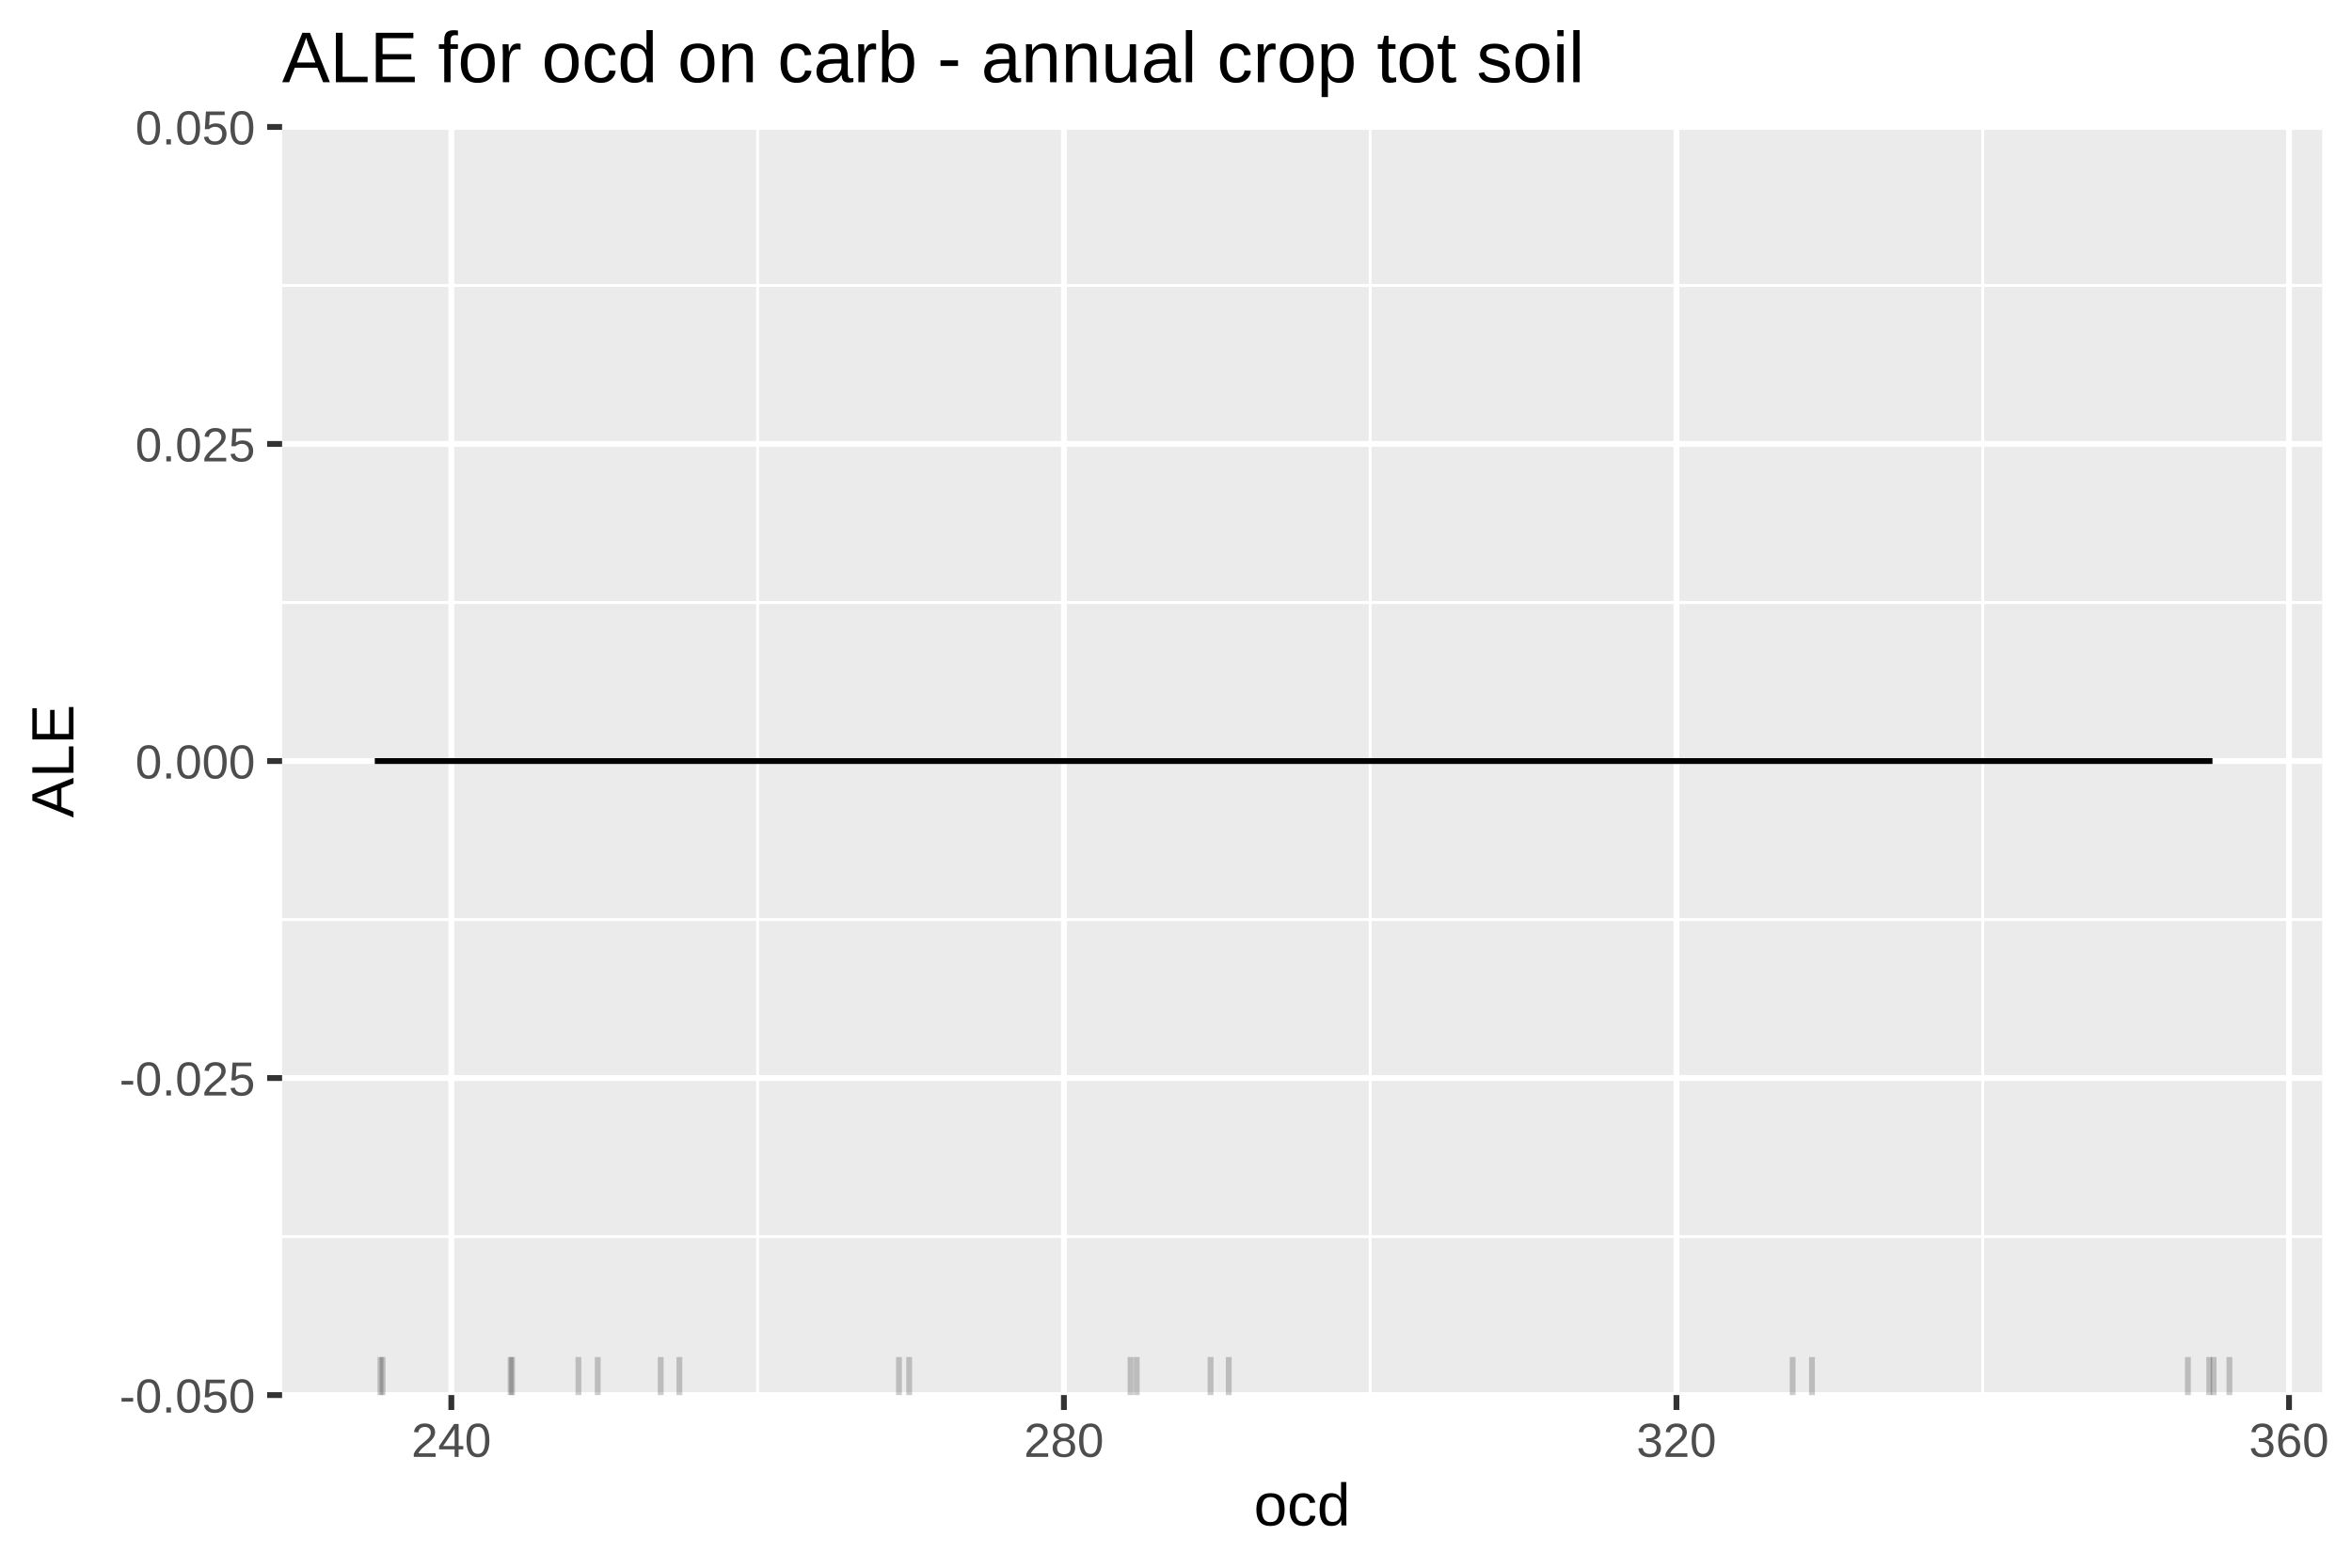
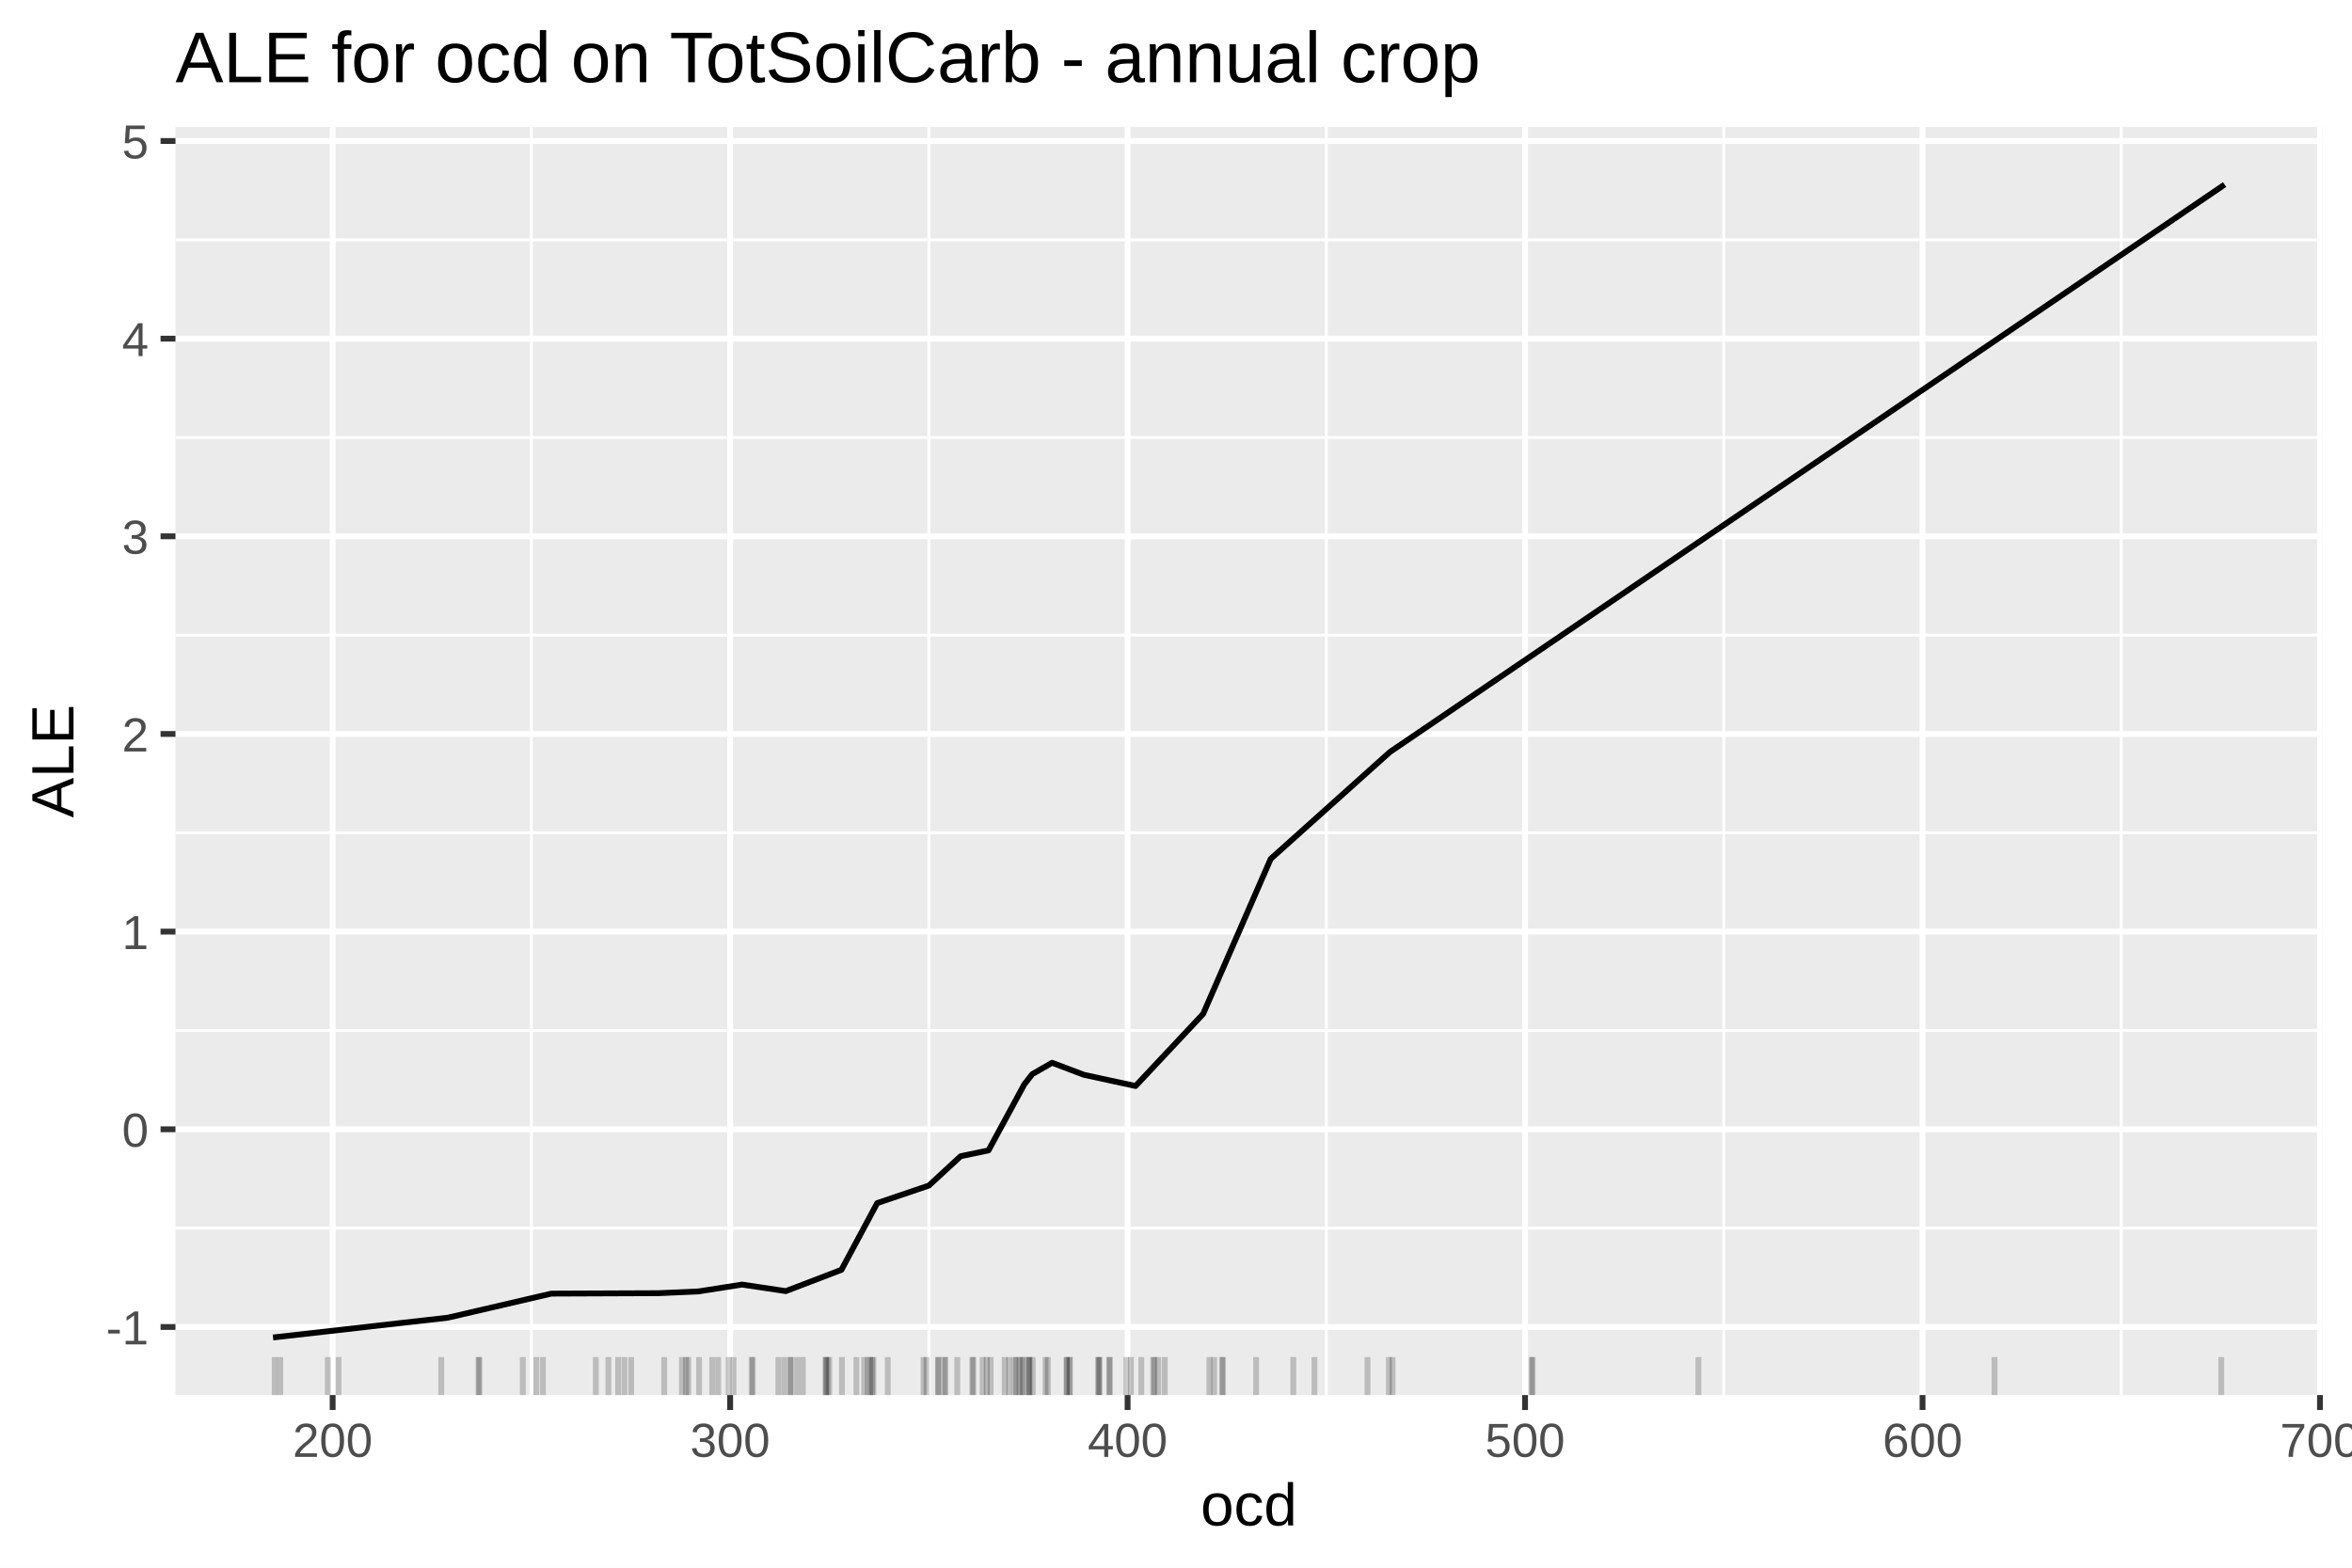
<svg xmlns="http://www.w3.org/2000/svg" class="svglite" width="432.00pt" height="288.00pt" viewBox="0 0 432.00 288.00">
  <defs>
    <style type="text/css">
    .svglite line, .svglite polyline, .svglite polygon, .svglite path, .svglite rect, .svglite circle {
      fill: none;
      stroke: #000000;
      stroke-linecap: round;
      stroke-linejoin: round;
      stroke-miterlimit: 10.00;
    }
    .svglite text {
      white-space: pre;
    }
  </style>
  </defs>
  <rect width="100%" height="100%" style="stroke: none; fill: #FFFFFF;" />
  <defs>
    <clipPath id="cpMC4wMHw0MzIuMDB8MC4wMHwyODguMDA=">
      <rect x="0.00" y="0.00" width="432.00" height="288.00" />
    </clipPath>
  </defs>
  <g clip-path="url(#cpMC4wMHw0MzIuMDB8MC4wMHwyODguMDA=)">
    <rect x="0" y="0.00" width="432.00" height="288.00" style="stroke-width: 1.07; stroke: #FFFFFF; fill: #FFFFFF;" />
  </g>
  <defs>
-     <clipPath id="cpNTEuODF8NDI2LjUyfDIzLjMyfDI1Ni4yOQ==">
-       <rect x="51.81" y="23.32" width="374.71" height="232.97" />
+     <clipPath id="cpMzIuMjN8NDI2LjUyfDIzLjMyfDI1Ni4yOQ==">
+       <rect x="32.23" y="23.32" width="394.29" height="232.97" />
    </clipPath>
  </defs>
-   <g clip-path="url(#cpNTEuODF8NDI2LjUyfDIzLjMyfDI1Ni4yOQ==)">
-     <rect x="51.81" y="23.32" width="374.71" height="232.97" style="stroke-width: 1.07; stroke: none; fill: #EBEBEB;" />
-     <polyline points="51.81,227.17 426.52,227.17 " style="stroke-width: 0.53; stroke: #FFFFFF; stroke-linecap: butt;" />
-     <polyline points="51.81,168.93 426.52,168.93 " style="stroke-width: 0.53; stroke: #FFFFFF; stroke-linecap: butt;" />
-     <polyline points="51.81,110.69 426.52,110.69 " style="stroke-width: 0.53; stroke: #FFFFFF; stroke-linecap: butt;" />
-     <polyline points="51.81,52.44 426.52,52.44 " style="stroke-width: 0.53; stroke: #FFFFFF; stroke-linecap: butt;" />
-     <polyline points="139.16,256.29 139.16,23.32 " style="stroke-width: 0.53; stroke: #FFFFFF; stroke-linecap: butt;" />
-     <polyline points="251.67,256.29 251.67,23.32 " style="stroke-width: 0.53; stroke: #FFFFFF; stroke-linecap: butt;" />
-     <polyline points="364.18,256.29 364.18,23.32 " style="stroke-width: 0.53; stroke: #FFFFFF; stroke-linecap: butt;" />
-     <polyline points="51.81,256.29 426.52,256.29 " style="stroke-width: 1.07; stroke: #FFFFFF; stroke-linecap: butt;" />
-     <polyline points="51.81,198.05 426.52,198.05 " style="stroke-width: 1.07; stroke: #FFFFFF; stroke-linecap: butt;" />
-     <polyline points="51.81,139.81 426.52,139.81 " style="stroke-width: 1.07; stroke: #FFFFFF; stroke-linecap: butt;" />
-     <polyline points="51.81,81.56 426.52,81.56 " style="stroke-width: 1.07; stroke: #FFFFFF; stroke-linecap: butt;" />
-     <polyline points="51.81,23.32 426.52,23.32 " style="stroke-width: 1.07; stroke: #FFFFFF; stroke-linecap: butt;" />
-     <polyline points="82.90,256.29 82.90,23.32 " style="stroke-width: 1.07; stroke: #FFFFFF; stroke-linecap: butt;" />
-     <polyline points="195.41,256.29 195.41,23.32 " style="stroke-width: 1.07; stroke: #FFFFFF; stroke-linecap: butt;" />
-     <polyline points="307.92,256.29 307.92,23.32 " style="stroke-width: 1.07; stroke: #FFFFFF; stroke-linecap: butt;" />
-     <polyline points="420.43,256.29 420.43,23.32 " style="stroke-width: 1.07; stroke: #FFFFFF; stroke-linecap: butt;" />
-     <polyline points="68.84,139.81 94.15,139.81 108.22,139.81 122.28,139.81 164.47,139.81 206.66,139.81 223.54,139.81 330.43,139.81 403.56,139.81 406.37,139.81 " style="stroke-width: 1.07; stroke-linecap: butt;" />
-     <line x1="124.79" y1="256.29" x2="124.79" y2="249.31" style="stroke-width: 1.07; stroke: #000000; stroke-opacity: 0.20; stroke-linecap: butt;" />
-     <line x1="121.35" y1="256.29" x2="121.35" y2="249.31" style="stroke-width: 1.07; stroke: #000000; stroke-opacity: 0.20; stroke-linecap: butt;" />
-     <line x1="222.35" y1="256.29" x2="222.35" y2="249.31" style="stroke-width: 1.07; stroke: #000000; stroke-opacity: 0.20; stroke-linecap: butt;" />
-     <line x1="225.69" y1="256.29" x2="225.69" y2="249.31" style="stroke-width: 1.07; stroke: #000000; stroke-opacity: 0.20; stroke-linecap: butt;" />
-     <line x1="401.86" y1="256.29" x2="401.86" y2="249.31" style="stroke-width: 1.07; stroke: #000000; stroke-opacity: 0.20; stroke-linecap: butt;" />
-     <line x1="405.78" y1="256.29" x2="405.78" y2="249.31" style="stroke-width: 1.07; stroke: #000000; stroke-opacity: 0.20; stroke-linecap: butt;" />
-     <line x1="94.06" y1="256.29" x2="94.06" y2="249.31" style="stroke-width: 1.07; stroke: #000000; stroke-opacity: 0.20; stroke-linecap: butt;" />
-     <line x1="93.79" y1="256.29" x2="93.79" y2="249.31" style="stroke-width: 1.07; stroke: #000000; stroke-opacity: 0.20; stroke-linecap: butt;" />
-     <line x1="329.26" y1="256.29" x2="329.26" y2="249.31" style="stroke-width: 1.07; stroke: #000000; stroke-opacity: 0.20; stroke-linecap: butt;" />
-     <line x1="332.81" y1="256.29" x2="332.81" y2="249.31" style="stroke-width: 1.07; stroke: #000000; stroke-opacity: 0.20; stroke-linecap: butt;" />
-     <line x1="166.99" y1="256.29" x2="166.99" y2="249.31" style="stroke-width: 1.07; stroke: #000000; stroke-opacity: 0.20; stroke-linecap: butt;" />
-     <line x1="165.12" y1="256.29" x2="165.12" y2="249.31" style="stroke-width: 1.07; stroke: #000000; stroke-opacity: 0.20; stroke-linecap: butt;" />
-     <line x1="208.78" y1="256.29" x2="208.78" y2="249.31" style="stroke-width: 1.07; stroke: #000000; stroke-opacity: 0.20; stroke-linecap: butt;" />
-     <line x1="207.65" y1="256.29" x2="207.65" y2="249.31" style="stroke-width: 1.07; stroke: #000000; stroke-opacity: 0.20; stroke-linecap: butt;" />
-     <line x1="409.49" y1="256.29" x2="409.49" y2="249.31" style="stroke-width: 1.07; stroke: #000000; stroke-opacity: 0.20; stroke-linecap: butt;" />
-     <line x1="406.58" y1="256.29" x2="406.58" y2="249.31" style="stroke-width: 1.07; stroke: #000000; stroke-opacity: 0.20; stroke-linecap: butt;" />
-     <line x1="69.88" y1="256.29" x2="69.88" y2="249.31" style="stroke-width: 1.07; stroke: #000000; stroke-opacity: 0.20; stroke-linecap: butt;" />
-     <line x1="70.27" y1="256.29" x2="70.27" y2="249.31" style="stroke-width: 1.07; stroke: #000000; stroke-opacity: 0.20; stroke-linecap: butt;" />
-     <line x1="109.79" y1="256.29" x2="109.79" y2="249.31" style="stroke-width: 1.07; stroke: #000000; stroke-opacity: 0.20; stroke-linecap: butt;" />
-     <line x1="106.24" y1="256.29" x2="106.24" y2="249.31" style="stroke-width: 1.07; stroke: #000000; stroke-opacity: 0.20; stroke-linecap: butt;" />
+   <g clip-path="url(#cpMzIuMjN8NDI2LjUyfDIzLjMyfDI1Ni4yOQ==)">
+     <rect x="32.23" y="23.32" width="394.29" height="232.97" style="stroke-width: 1.07; stroke: none; fill: #EBEBEB;" />
+     <polyline points="32.23,225.62 426.52,225.62 " style="stroke-width: 0.53; stroke: #FFFFFF; stroke-linecap: butt;" />
+     <polyline points="32.23,189.31 426.52,189.31 " style="stroke-width: 0.53; stroke: #FFFFFF; stroke-linecap: butt;" />
+     <polyline points="32.23,152.99 426.52,152.99 " style="stroke-width: 0.53; stroke: #FFFFFF; stroke-linecap: butt;" />
+     <polyline points="32.23,116.68 426.52,116.68 " style="stroke-width: 0.53; stroke: #FFFFFF; stroke-linecap: butt;" />
+     <polyline points="32.23,80.37 426.52,80.37 " style="stroke-width: 0.53; stroke: #FFFFFF; stroke-linecap: butt;" />
+     <polyline points="32.23,44.06 426.52,44.06 " style="stroke-width: 0.53; stroke: #FFFFFF; stroke-linecap: butt;" />
+     <polyline points="97.60,256.29 97.60,23.32 " style="stroke-width: 0.53; stroke: #FFFFFF; stroke-linecap: butt;" />
+     <polyline points="170.61,256.29 170.61,23.32 " style="stroke-width: 0.53; stroke: #FFFFFF; stroke-linecap: butt;" />
+     <polyline points="243.61,256.29 243.61,23.32 " style="stroke-width: 0.53; stroke: #FFFFFF; stroke-linecap: butt;" />
+     <polyline points="316.61,256.29 316.61,23.32 " style="stroke-width: 0.53; stroke: #FFFFFF; stroke-linecap: butt;" />
+     <polyline points="389.62,256.29 389.62,23.32 " style="stroke-width: 0.53; stroke: #FFFFFF; stroke-linecap: butt;" />
+     <polyline points="32.23,243.78 426.52,243.78 " style="stroke-width: 1.07; stroke: #FFFFFF; stroke-linecap: butt;" />
+     <polyline points="32.23,207.46 426.52,207.46 " style="stroke-width: 1.07; stroke: #FFFFFF; stroke-linecap: butt;" />
+     <polyline points="32.23,171.15 426.52,171.15 " style="stroke-width: 1.07; stroke: #FFFFFF; stroke-linecap: butt;" />
+     <polyline points="32.23,134.84 426.52,134.84 " style="stroke-width: 1.07; stroke: #FFFFFF; stroke-linecap: butt;" />
+     <polyline points="32.23,98.53 426.52,98.53 " style="stroke-width: 1.07; stroke: #FFFFFF; stroke-linecap: butt;" />
+     <polyline points="32.23,62.21 426.52,62.21 " style="stroke-width: 1.07; stroke: #FFFFFF; stroke-linecap: butt;" />
+     <polyline points="32.23,25.90 426.52,25.90 " style="stroke-width: 1.07; stroke: #FFFFFF; stroke-linecap: butt;" />
+     <polyline points="61.10,256.29 61.10,23.32 " style="stroke-width: 1.07; stroke: #FFFFFF; stroke-linecap: butt;" />
+     <polyline points="134.11,256.29 134.11,23.32 " style="stroke-width: 1.07; stroke: #FFFFFF; stroke-linecap: butt;" />
+     <polyline points="207.11,256.29 207.11,23.32 " style="stroke-width: 1.07; stroke: #FFFFFF; stroke-linecap: butt;" />
+     <polyline points="280.11,256.29 280.11,23.32 " style="stroke-width: 1.07; stroke: #FFFFFF; stroke-linecap: butt;" />
+     <polyline points="353.12,256.29 353.12,23.32 " style="stroke-width: 1.07; stroke: #FFFFFF; stroke-linecap: butt;" />
+     <polyline points="426.12,256.29 426.12,23.32 " style="stroke-width: 1.07; stroke: #FFFFFF; stroke-linecap: butt;" />
+     <polyline points="50.15,245.71 82.27,242.07 101.26,237.65 120.97,237.57 128.27,237.25 136.30,235.99 144.33,237.19 154.55,233.28 161.12,221.02 170.61,217.80 176.45,212.41 181.56,211.34 188.13,199.22 189.59,197.34 193.24,195.24 199.08,197.45 208.57,199.51 220.98,186.27 233.39,157.79 255.29,138.15 408.60,33.91 " style="stroke-width: 1.07; stroke-linecap: butt;" />
+     <line x1="98.53" y1="256.29" x2="98.53" y2="249.31" style="stroke-width: 1.07; stroke: #000000; stroke-opacity: 0.20; stroke-linecap: butt;" />
+     <line x1="115.93" y1="256.29" x2="115.93" y2="249.31" style="stroke-width: 1.07; stroke: #000000; stroke-opacity: 0.20; stroke-linecap: butt;" />
+     <line x1="126.41" y1="256.29" x2="126.41" y2="249.31" style="stroke-width: 1.07; stroke: #000000; stroke-opacity: 0.20; stroke-linecap: butt;" />
+     <line x1="126.01" y1="256.29" x2="126.01" y2="249.31" style="stroke-width: 1.07; stroke: #000000; stroke-opacity: 0.20; stroke-linecap: butt;" />
+     <line x1="62.18" y1="256.29" x2="62.18" y2="249.31" style="stroke-width: 1.07; stroke: #000000; stroke-opacity: 0.20; stroke-linecap: butt;" />
+     <line x1="128.40" y1="256.29" x2="128.40" y2="249.31" style="stroke-width: 1.07; stroke: #000000; stroke-opacity: 0.20; stroke-linecap: butt;" />
+     <line x1="99.73" y1="256.29" x2="99.73" y2="249.31" style="stroke-width: 1.07; stroke: #000000; stroke-opacity: 0.20; stroke-linecap: butt;" />
+     <line x1="87.89" y1="256.29" x2="87.89" y2="249.31" style="stroke-width: 1.07; stroke: #000000; stroke-opacity: 0.20; stroke-linecap: butt;" />
+     <line x1="50.45" y1="256.29" x2="50.45" y2="249.31" style="stroke-width: 1.07; stroke: #000000; stroke-opacity: 0.20; stroke-linecap: butt;" />
+     <line x1="51.48" y1="256.29" x2="51.48" y2="249.31" style="stroke-width: 1.07; stroke: #000000; stroke-opacity: 0.20; stroke-linecap: butt;" />
+     <line x1="96.03" y1="256.29" x2="96.03" y2="249.31" style="stroke-width: 1.07; stroke: #000000; stroke-opacity: 0.20; stroke-linecap: butt;" />
+     <line x1="114.69" y1="256.29" x2="114.69" y2="249.31" style="stroke-width: 1.07; stroke: #000000; stroke-opacity: 0.20; stroke-linecap: butt;" />
+     <line x1="212.73" y1="256.29" x2="212.73" y2="249.31" style="stroke-width: 1.07; stroke: #000000; stroke-opacity: 0.20; stroke-linecap: butt;" />
+     <line x1="224.45" y1="256.29" x2="224.45" y2="249.31" style="stroke-width: 1.07; stroke: #000000; stroke-opacity: 0.20; stroke-linecap: butt;" />
+     <line x1="211.80" y1="256.29" x2="211.80" y2="249.31" style="stroke-width: 1.07; stroke: #000000; stroke-opacity: 0.20; stroke-linecap: butt;" />
+     <line x1="189.07" y1="256.29" x2="189.07" y2="249.31" style="stroke-width: 1.07; stroke: #000000; stroke-opacity: 0.20; stroke-linecap: butt;" />
+     <line x1="255.10" y1="256.29" x2="255.10" y2="249.31" style="stroke-width: 1.07; stroke: #000000; stroke-opacity: 0.20; stroke-linecap: butt;" />
+     <line x1="187.75" y1="256.29" x2="187.75" y2="249.31" style="stroke-width: 1.07; stroke: #000000; stroke-opacity: 0.20; stroke-linecap: butt;" />
+     <line x1="151.64" y1="256.29" x2="151.64" y2="249.31" style="stroke-width: 1.07; stroke: #000000; stroke-opacity: 0.20; stroke-linecap: butt;" />
+     <line x1="130.81" y1="256.29" x2="130.81" y2="249.31" style="stroke-width: 1.07; stroke: #000000; stroke-opacity: 0.20; stroke-linecap: butt;" />
+     <line x1="173.42" y1="256.29" x2="173.42" y2="249.31" style="stroke-width: 1.07; stroke: #000000; stroke-opacity: 0.20; stroke-linecap: butt;" />
+     <line x1="223.01" y1="256.29" x2="223.01" y2="249.31" style="stroke-width: 1.07; stroke: #000000; stroke-opacity: 0.20; stroke-linecap: butt;" />
+     <line x1="111.74" y1="256.29" x2="111.74" y2="249.31" style="stroke-width: 1.07; stroke: #000000; stroke-opacity: 0.20; stroke-linecap: butt;" />
+     <line x1="187.27" y1="256.29" x2="187.27" y2="249.31" style="stroke-width: 1.07; stroke: #000000; stroke-opacity: 0.20; stroke-linecap: butt;" />
+     <line x1="187.89" y1="256.29" x2="187.89" y2="249.31" style="stroke-width: 1.07; stroke: #000000; stroke-opacity: 0.20; stroke-linecap: butt;" />
+     <line x1="60.21" y1="256.29" x2="60.21" y2="249.31" style="stroke-width: 1.07; stroke: #000000; stroke-opacity: 0.20; stroke-linecap: butt;" />
+     <line x1="81.05" y1="256.29" x2="81.05" y2="249.31" style="stroke-width: 1.07; stroke: #000000; stroke-opacity: 0.20; stroke-linecap: butt;" />
+     <line x1="178.78" y1="256.29" x2="178.78" y2="249.31" style="stroke-width: 1.07; stroke: #000000; stroke-opacity: 0.20; stroke-linecap: butt;" />
+     <line x1="88.05" y1="256.29" x2="88.05" y2="249.31" style="stroke-width: 1.07; stroke: #000000; stroke-opacity: 0.20; stroke-linecap: butt;" />
+     <line x1="113.54" y1="256.29" x2="113.54" y2="249.31" style="stroke-width: 1.07; stroke: #000000; stroke-opacity: 0.20; stroke-linecap: butt;" />
+     <line x1="122.00" y1="256.29" x2="122.00" y2="249.31" style="stroke-width: 1.07; stroke: #000000; stroke-opacity: 0.20; stroke-linecap: butt;" />
+     <line x1="163.06" y1="256.29" x2="163.06" y2="249.31" style="stroke-width: 1.07; stroke: #000000; stroke-opacity: 0.20; stroke-linecap: butt;" />
+     <line x1="125.25" y1="256.29" x2="125.25" y2="249.31" style="stroke-width: 1.07; stroke: #000000; stroke-opacity: 0.20; stroke-linecap: butt;" />
+     <line x1="192.46" y1="256.29" x2="192.46" y2="249.31" style="stroke-width: 1.07; stroke: #000000; stroke-opacity: 0.20; stroke-linecap: butt;" />
+     <line x1="154.64" y1="256.29" x2="154.64" y2="249.31" style="stroke-width: 1.07; stroke: #000000; stroke-opacity: 0.20; stroke-linecap: butt;" />
+     <line x1="131.90" y1="256.29" x2="131.90" y2="249.31" style="stroke-width: 1.07; stroke: #000000; stroke-opacity: 0.20; stroke-linecap: butt;" />
+     <line x1="159.40" y1="256.29" x2="159.40" y2="249.31" style="stroke-width: 1.07; stroke: #000000; stroke-opacity: 0.20; stroke-linecap: butt;" />
+     <line x1="133.85" y1="256.29" x2="133.85" y2="249.31" style="stroke-width: 1.07; stroke: #000000; stroke-opacity: 0.20; stroke-linecap: butt;" />
+     <line x1="181.94" y1="256.29" x2="181.94" y2="249.31" style="stroke-width: 1.07; stroke: #000000; stroke-opacity: 0.20; stroke-linecap: butt;" />
+     <line x1="196.38" y1="256.29" x2="196.38" y2="249.31" style="stroke-width: 1.07; stroke: #000000; stroke-opacity: 0.20; stroke-linecap: butt;" />
+     <line x1="230.71" y1="256.29" x2="230.71" y2="249.31" style="stroke-width: 1.07; stroke: #000000; stroke-opacity: 0.20; stroke-linecap: butt;" />
+     <line x1="138.05" y1="256.29" x2="138.05" y2="249.31" style="stroke-width: 1.07; stroke: #000000; stroke-opacity: 0.20; stroke-linecap: butt;" />
+     <line x1="109.44" y1="256.29" x2="109.44" y2="249.31" style="stroke-width: 1.07; stroke: #000000; stroke-opacity: 0.20; stroke-linecap: butt;" />
+     <line x1="142.97" y1="256.29" x2="142.97" y2="249.31" style="stroke-width: 1.07; stroke: #000000; stroke-opacity: 0.20; stroke-linecap: butt;" />
+     <line x1="138.27" y1="256.29" x2="138.27" y2="249.31" style="stroke-width: 1.07; stroke: #000000; stroke-opacity: 0.20; stroke-linecap: butt;" />
+     <line x1="237.54" y1="256.29" x2="237.54" y2="249.31" style="stroke-width: 1.07; stroke: #000000; stroke-opacity: 0.20; stroke-linecap: butt;" />
+     <line x1="159.84" y1="256.29" x2="159.84" y2="249.31" style="stroke-width: 1.07; stroke: #000000; stroke-opacity: 0.20; stroke-linecap: butt;" />
+     <line x1="203.75" y1="256.29" x2="203.75" y2="249.31" style="stroke-width: 1.07; stroke: #000000; stroke-opacity: 0.20; stroke-linecap: butt;" />
+     <line x1="188.86" y1="256.29" x2="188.86" y2="249.31" style="stroke-width: 1.07; stroke: #000000; stroke-opacity: 0.20; stroke-linecap: butt;" />
+     <line x1="147.46" y1="256.29" x2="147.46" y2="249.31" style="stroke-width: 1.07; stroke: #000000; stroke-opacity: 0.20; stroke-linecap: butt;" />
+     <line x1="207.71" y1="256.29" x2="207.71" y2="249.31" style="stroke-width: 1.07; stroke: #000000; stroke-opacity: 0.20; stroke-linecap: butt;" />
+     <line x1="160.42" y1="256.29" x2="160.42" y2="249.31" style="stroke-width: 1.07; stroke: #000000; stroke-opacity: 0.20; stroke-linecap: butt;" />
+     <line x1="152.31" y1="256.29" x2="152.31" y2="249.31" style="stroke-width: 1.07; stroke: #000000; stroke-opacity: 0.20; stroke-linecap: butt;" />
+     <line x1="195.92" y1="256.29" x2="195.92" y2="249.31" style="stroke-width: 1.07; stroke: #000000; stroke-opacity: 0.20; stroke-linecap: butt;" />
+     <line x1="173.66" y1="256.29" x2="173.66" y2="249.31" style="stroke-width: 1.07; stroke: #000000; stroke-opacity: 0.20; stroke-linecap: butt;" />
+     <line x1="212.03" y1="256.29" x2="212.03" y2="249.31" style="stroke-width: 1.07; stroke: #000000; stroke-opacity: 0.20; stroke-linecap: butt;" />
+     <line x1="181.25" y1="256.29" x2="181.25" y2="249.31" style="stroke-width: 1.07; stroke: #000000; stroke-opacity: 0.20; stroke-linecap: butt;" />
+     <line x1="186.41" y1="256.29" x2="186.41" y2="249.31" style="stroke-width: 1.07; stroke: #000000; stroke-opacity: 0.20; stroke-linecap: butt;" />
+     <line x1="201.73" y1="256.29" x2="201.73" y2="249.31" style="stroke-width: 1.07; stroke: #000000; stroke-opacity: 0.20; stroke-linecap: butt;" />
+     <line x1="201.97" y1="256.29" x2="201.97" y2="249.31" style="stroke-width: 1.07; stroke: #000000; stroke-opacity: 0.20; stroke-linecap: butt;" />
+     <line x1="255.77" y1="256.29" x2="255.77" y2="249.31" style="stroke-width: 1.07; stroke: #000000; stroke-opacity: 0.20; stroke-linecap: butt;" />
+     <line x1="222.14" y1="256.29" x2="222.14" y2="249.31" style="stroke-width: 1.07; stroke: #000000; stroke-opacity: 0.20; stroke-linecap: butt;" />
+     <line x1="180.48" y1="256.29" x2="180.48" y2="249.31" style="stroke-width: 1.07; stroke: #000000; stroke-opacity: 0.20; stroke-linecap: butt;" />
+     <line x1="144.07" y1="256.29" x2="144.07" y2="249.31" style="stroke-width: 1.07; stroke: #000000; stroke-opacity: 0.20; stroke-linecap: butt;" />
+     <line x1="172.38" y1="256.29" x2="172.38" y2="249.31" style="stroke-width: 1.07; stroke: #000000; stroke-opacity: 0.20; stroke-linecap: butt;" />
+     <line x1="366.34" y1="256.29" x2="366.34" y2="249.31" style="stroke-width: 1.07; stroke: #000000; stroke-opacity: 0.20; stroke-linecap: butt;" />
+     <line x1="134.73" y1="256.29" x2="134.73" y2="249.31" style="stroke-width: 1.07; stroke: #000000; stroke-opacity: 0.20; stroke-linecap: butt;" />
+     <line x1="407.99" y1="256.29" x2="407.99" y2="249.31" style="stroke-width: 1.07; stroke: #000000; stroke-opacity: 0.20; stroke-linecap: butt;" />
+     <line x1="192.04" y1="256.29" x2="192.04" y2="249.31" style="stroke-width: 1.07; stroke: #000000; stroke-opacity: 0.20; stroke-linecap: butt;" />
+     <line x1="195.93" y1="256.29" x2="195.93" y2="249.31" style="stroke-width: 1.07; stroke: #000000; stroke-opacity: 0.20; stroke-linecap: butt;" />
+     <line x1="146.40" y1="256.29" x2="146.40" y2="249.31" style="stroke-width: 1.07; stroke: #000000; stroke-opacity: 0.20; stroke-linecap: butt;" />
+     <line x1="224.64" y1="256.29" x2="224.64" y2="249.31" style="stroke-width: 1.07; stroke: #000000; stroke-opacity: 0.20; stroke-linecap: butt;" />
+     <line x1="206.89" y1="256.29" x2="206.89" y2="249.31" style="stroke-width: 1.07; stroke: #000000; stroke-opacity: 0.20; stroke-linecap: butt;" />
+     <line x1="281.31" y1="256.29" x2="281.31" y2="249.31" style="stroke-width: 1.07; stroke: #000000; stroke-opacity: 0.20; stroke-linecap: butt;" />
+     <line x1="160.19" y1="256.29" x2="160.19" y2="249.31" style="stroke-width: 1.07; stroke: #000000; stroke-opacity: 0.20; stroke-linecap: butt;" />
+     <line x1="178.58" y1="256.29" x2="178.58" y2="249.31" style="stroke-width: 1.07; stroke: #000000; stroke-opacity: 0.20; stroke-linecap: butt;" />
+     <line x1="157.30" y1="256.29" x2="157.30" y2="249.31" style="stroke-width: 1.07; stroke: #000000; stroke-opacity: 0.20; stroke-linecap: butt;" />
+     <line x1="189.68" y1="256.29" x2="189.68" y2="249.31" style="stroke-width: 1.07; stroke: #000000; stroke-opacity: 0.20; stroke-linecap: butt;" />
+     <line x1="196.53" y1="256.29" x2="196.53" y2="249.31" style="stroke-width: 1.07; stroke: #000000; stroke-opacity: 0.20; stroke-linecap: butt;" />
+     <line x1="158.70" y1="256.29" x2="158.70" y2="249.31" style="stroke-width: 1.07; stroke: #000000; stroke-opacity: 0.20; stroke-linecap: butt;" />
+     <line x1="209.63" y1="256.29" x2="209.63" y2="249.31" style="stroke-width: 1.07; stroke: #000000; stroke-opacity: 0.20; stroke-linecap: butt;" />
+     <line x1="184.53" y1="256.29" x2="184.53" y2="249.31" style="stroke-width: 1.07; stroke: #000000; stroke-opacity: 0.20; stroke-linecap: butt;" />
+     <line x1="145.27" y1="256.29" x2="145.27" y2="249.31" style="stroke-width: 1.07; stroke: #000000; stroke-opacity: 0.20; stroke-linecap: butt;" />
+     <line x1="203.84" y1="256.29" x2="203.84" y2="249.31" style="stroke-width: 1.07; stroke: #000000; stroke-opacity: 0.20; stroke-linecap: butt;" />
+     <line x1="175.82" y1="256.29" x2="175.82" y2="249.31" style="stroke-width: 1.07; stroke: #000000; stroke-opacity: 0.20; stroke-linecap: butt;" />
+     <line x1="145.16" y1="256.29" x2="145.16" y2="249.31" style="stroke-width: 1.07; stroke: #000000; stroke-opacity: 0.20; stroke-linecap: butt;" />
+     <line x1="169.63" y1="256.29" x2="169.63" y2="249.31" style="stroke-width: 1.07; stroke: #000000; stroke-opacity: 0.20; stroke-linecap: butt;" />
+     <line x1="151.70" y1="256.29" x2="151.70" y2="249.31" style="stroke-width: 1.07; stroke: #000000; stroke-opacity: 0.20; stroke-linecap: butt;" />
+     <line x1="251.17" y1="256.29" x2="251.17" y2="249.31" style="stroke-width: 1.07; stroke: #000000; stroke-opacity: 0.20; stroke-linecap: butt;" />
+     <line x1="186.66" y1="256.29" x2="186.66" y2="249.31" style="stroke-width: 1.07; stroke: #000000; stroke-opacity: 0.20; stroke-linecap: butt;" />
+     <line x1="185.39" y1="256.29" x2="185.39" y2="249.31" style="stroke-width: 1.07; stroke: #000000; stroke-opacity: 0.20; stroke-linecap: butt;" />
+     <line x1="281.51" y1="256.29" x2="281.51" y2="249.31" style="stroke-width: 1.07; stroke: #000000; stroke-opacity: 0.20; stroke-linecap: butt;" />
+     <line x1="241.43" y1="256.29" x2="241.43" y2="249.31" style="stroke-width: 1.07; stroke: #000000; stroke-opacity: 0.20; stroke-linecap: butt;" />
+     <line x1="311.95" y1="256.29" x2="311.95" y2="249.31" style="stroke-width: 1.07; stroke: #000000; stroke-opacity: 0.20; stroke-linecap: butt;" />
+     <line x1="172.29" y1="256.29" x2="172.29" y2="249.31" style="stroke-width: 1.07; stroke: #000000; stroke-opacity: 0.20; stroke-linecap: butt;" />
+     <line x1="189.07" y1="256.29" x2="189.07" y2="249.31" style="stroke-width: 1.07; stroke: #000000; stroke-opacity: 0.20; stroke-linecap: butt;" />
+     <line x1="170.17" y1="256.29" x2="170.17" y2="249.31" style="stroke-width: 1.07; stroke: #000000; stroke-opacity: 0.20; stroke-linecap: butt;" />
+     <line x1="151.97" y1="256.29" x2="151.97" y2="249.31" style="stroke-width: 1.07; stroke: #000000; stroke-opacity: 0.20; stroke-linecap: butt;" />
+     <line x1="213.93" y1="256.29" x2="213.93" y2="249.31" style="stroke-width: 1.07; stroke: #000000; stroke-opacity: 0.20; stroke-linecap: butt;" />
+     <line x1="201.79" y1="256.29" x2="201.79" y2="249.31" style="stroke-width: 1.07; stroke: #000000; stroke-opacity: 0.20; stroke-linecap: butt;" />
  </g>
  <g clip-path="url(#cpMC4wMHw0MzIuMDB8MC4wMHwyODguMDA=)">
-     <text x="46.88" y="259.50" text-anchor="end" style="font-size: 8.80px;fill: #4D4D4D; font-family: &quot;Liberation Sans&quot;;" textLength="28.35px" lengthAdjust="spacingAndGlyphs">-0.050</text>
-     <text x="46.88" y="201.26" text-anchor="end" style="font-size: 8.80px;fill: #4D4D4D; font-family: &quot;Liberation Sans&quot;;" textLength="28.35px" lengthAdjust="spacingAndGlyphs">-0.025</text>
-     <text x="46.88" y="143.02" text-anchor="end" style="font-size: 8.80px;fill: #4D4D4D; font-family: &quot;Liberation Sans&quot;;" textLength="25.17px" lengthAdjust="spacingAndGlyphs">0.000</text>
-     <text x="46.88" y="84.77" text-anchor="end" style="font-size: 8.80px;fill: #4D4D4D; font-family: &quot;Liberation Sans&quot;;" textLength="25.17px" lengthAdjust="spacingAndGlyphs">0.025</text>
-     <text x="46.88" y="26.53" text-anchor="end" style="font-size: 8.80px;fill: #4D4D4D; font-family: &quot;Liberation Sans&quot;;" textLength="25.17px" lengthAdjust="spacingAndGlyphs">0.050</text>
-     <polyline points="49.07,256.29 51.81,256.29 " style="stroke-width: 1.07; stroke: #333333; stroke-linecap: butt;" />
-     <polyline points="49.07,198.05 51.81,198.05 " style="stroke-width: 1.07; stroke: #333333; stroke-linecap: butt;" />
-     <polyline points="49.07,139.81 51.81,139.81 " style="stroke-width: 1.07; stroke: #333333; stroke-linecap: butt;" />
-     <polyline points="49.07,81.56 51.81,81.56 " style="stroke-width: 1.07; stroke: #333333; stroke-linecap: butt;" />
-     <polyline points="49.07,23.32 51.81,23.32 " style="stroke-width: 1.07; stroke: #333333; stroke-linecap: butt;" />
-     <polyline points="82.90,259.03 82.90,256.29 " style="stroke-width: 1.07; stroke: #333333; stroke-linecap: butt;" />
-     <polyline points="195.41,259.03 195.41,256.29 " style="stroke-width: 1.07; stroke: #333333; stroke-linecap: butt;" />
-     <polyline points="307.92,259.03 307.92,256.29 " style="stroke-width: 1.07; stroke: #333333; stroke-linecap: butt;" />
-     <polyline points="420.43,259.03 420.43,256.29 " style="stroke-width: 1.07; stroke: #333333; stroke-linecap: butt;" />
-     <text x="82.90" y="267.64" text-anchor="middle" style="font-size: 8.80px;fill: #4D4D4D; font-family: &quot;Liberation Sans&quot;;" textLength="16.78px" lengthAdjust="spacingAndGlyphs">240</text>
-     <text x="195.41" y="267.64" text-anchor="middle" style="font-size: 8.80px;fill: #4D4D4D; font-family: &quot;Liberation Sans&quot;;" textLength="16.78px" lengthAdjust="spacingAndGlyphs">280</text>
-     <text x="307.92" y="267.64" text-anchor="middle" style="font-size: 8.80px;fill: #4D4D4D; font-family: &quot;Liberation Sans&quot;;" textLength="16.78px" lengthAdjust="spacingAndGlyphs">320</text>
-     <text x="420.43" y="267.64" text-anchor="middle" style="font-size: 8.80px;fill: #4D4D4D; font-family: &quot;Liberation Sans&quot;;" textLength="16.78px" lengthAdjust="spacingAndGlyphs">360</text>
-     <text x="239.16" y="280.23" text-anchor="middle" style="font-size: 11.00px; font-family: &quot;Liberation Sans&quot;;" textLength="19.76px" lengthAdjust="spacingAndGlyphs">ocd</text>
+     <text x="27.30" y="246.98" text-anchor="end" style="font-size: 8.80px;fill: #4D4D4D; font-family: &quot;Liberation Sans&quot;;" textLength="8.77px" lengthAdjust="spacingAndGlyphs">-1</text>
+     <text x="27.30" y="210.67" text-anchor="end" style="font-size: 8.80px;fill: #4D4D4D; font-family: &quot;Liberation Sans&quot;;" textLength="5.59px" lengthAdjust="spacingAndGlyphs">0</text>
+     <text x="27.30" y="174.36" text-anchor="end" style="font-size: 8.80px;fill: #4D4D4D; font-family: &quot;Liberation Sans&quot;;" textLength="5.59px" lengthAdjust="spacingAndGlyphs">1</text>
+     <text x="27.30" y="138.05" text-anchor="end" style="font-size: 8.80px;fill: #4D4D4D; font-family: &quot;Liberation Sans&quot;;" textLength="5.59px" lengthAdjust="spacingAndGlyphs">2</text>
+     <text x="27.30" y="101.73" text-anchor="end" style="font-size: 8.80px;fill: #4D4D4D; font-family: &quot;Liberation Sans&quot;;" textLength="5.59px" lengthAdjust="spacingAndGlyphs">3</text>
+     <text x="27.30" y="65.42" text-anchor="end" style="font-size: 8.80px;fill: #4D4D4D; font-family: &quot;Liberation Sans&quot;;" textLength="5.59px" lengthAdjust="spacingAndGlyphs">4</text>
+     <text x="27.30" y="29.11" text-anchor="end" style="font-size: 8.80px;fill: #4D4D4D; font-family: &quot;Liberation Sans&quot;;" textLength="5.59px" lengthAdjust="spacingAndGlyphs">5</text>
+     <polyline points="29.49,243.78 32.23,243.78 " style="stroke-width: 1.07; stroke: #333333; stroke-linecap: butt;" />
+     <polyline points="29.49,207.46 32.23,207.46 " style="stroke-width: 1.07; stroke: #333333; stroke-linecap: butt;" />
+     <polyline points="29.49,171.15 32.23,171.15 " style="stroke-width: 1.07; stroke: #333333; stroke-linecap: butt;" />
+     <polyline points="29.49,134.84 32.23,134.84 " style="stroke-width: 1.07; stroke: #333333; stroke-linecap: butt;" />
+     <polyline points="29.49,98.53 32.23,98.53 " style="stroke-width: 1.07; stroke: #333333; stroke-linecap: butt;" />
+     <polyline points="29.49,62.21 32.23,62.21 " style="stroke-width: 1.07; stroke: #333333; stroke-linecap: butt;" />
+     <polyline points="29.49,25.90 32.23,25.90 " style="stroke-width: 1.07; stroke: #333333; stroke-linecap: butt;" />
+     <polyline points="61.10,259.03 61.10,256.29 " style="stroke-width: 1.07; stroke: #333333; stroke-linecap: butt;" />
+     <polyline points="134.11,259.03 134.11,256.29 " style="stroke-width: 1.07; stroke: #333333; stroke-linecap: butt;" />
+     <polyline points="207.11,259.03 207.11,256.29 " style="stroke-width: 1.07; stroke: #333333; stroke-linecap: butt;" />
+     <polyline points="280.11,259.03 280.11,256.29 " style="stroke-width: 1.07; stroke: #333333; stroke-linecap: butt;" />
+     <polyline points="353.12,259.03 353.12,256.29 " style="stroke-width: 1.07; stroke: #333333; stroke-linecap: butt;" />
+     <polyline points="426.12,259.03 426.12,256.29 " style="stroke-width: 1.07; stroke: #333333; stroke-linecap: butt;" />
+     <text x="61.10" y="267.64" text-anchor="middle" style="font-size: 8.80px;fill: #4D4D4D; font-family: &quot;Liberation Sans&quot;;" textLength="16.78px" lengthAdjust="spacingAndGlyphs">200</text>
+     <text x="134.11" y="267.64" text-anchor="middle" style="font-size: 8.80px;fill: #4D4D4D; font-family: &quot;Liberation Sans&quot;;" textLength="16.78px" lengthAdjust="spacingAndGlyphs">300</text>
+     <text x="207.11" y="267.64" text-anchor="middle" style="font-size: 8.80px;fill: #4D4D4D; font-family: &quot;Liberation Sans&quot;;" textLength="16.78px" lengthAdjust="spacingAndGlyphs">400</text>
+     <text x="280.11" y="267.64" text-anchor="middle" style="font-size: 8.80px;fill: #4D4D4D; font-family: &quot;Liberation Sans&quot;;" textLength="16.78px" lengthAdjust="spacingAndGlyphs">500</text>
+     <text x="353.12" y="267.64" text-anchor="middle" style="font-size: 8.80px;fill: #4D4D4D; font-family: &quot;Liberation Sans&quot;;" textLength="16.78px" lengthAdjust="spacingAndGlyphs">600</text>
+     <text x="426.12" y="267.64" text-anchor="middle" style="font-size: 8.80px;fill: #4D4D4D; font-family: &quot;Liberation Sans&quot;;" textLength="16.78px" lengthAdjust="spacingAndGlyphs">700</text>
+     <text x="229.38" y="280.23" text-anchor="middle" style="font-size: 11.00px; font-family: &quot;Liberation Sans&quot;;" textLength="19.76px" lengthAdjust="spacingAndGlyphs">ocd</text>
    <text transform="translate(13.50,139.81) rotate(-90)" text-anchor="middle" style="font-size: 11.00px; font-family: &quot;Liberation Sans&quot;;" textLength="20.60px" lengthAdjust="spacingAndGlyphs">ALE</text>
-     <text x="51.81" y="15.10" style="font-size: 13.20px; font-family: &quot;Liberation Sans&quot;;" textLength="269.00px" lengthAdjust="spacingAndGlyphs">ALE for ocd on carb - annual crop tot soil</text>
+     <text x="32.23" y="15.10" style="font-size: 13.20px; font-family: &quot;Liberation Sans&quot;;" textLength="264.73px" lengthAdjust="spacingAndGlyphs">ALE for ocd on TotSoilCarb - annual crop</text>
  </g>
</svg>
